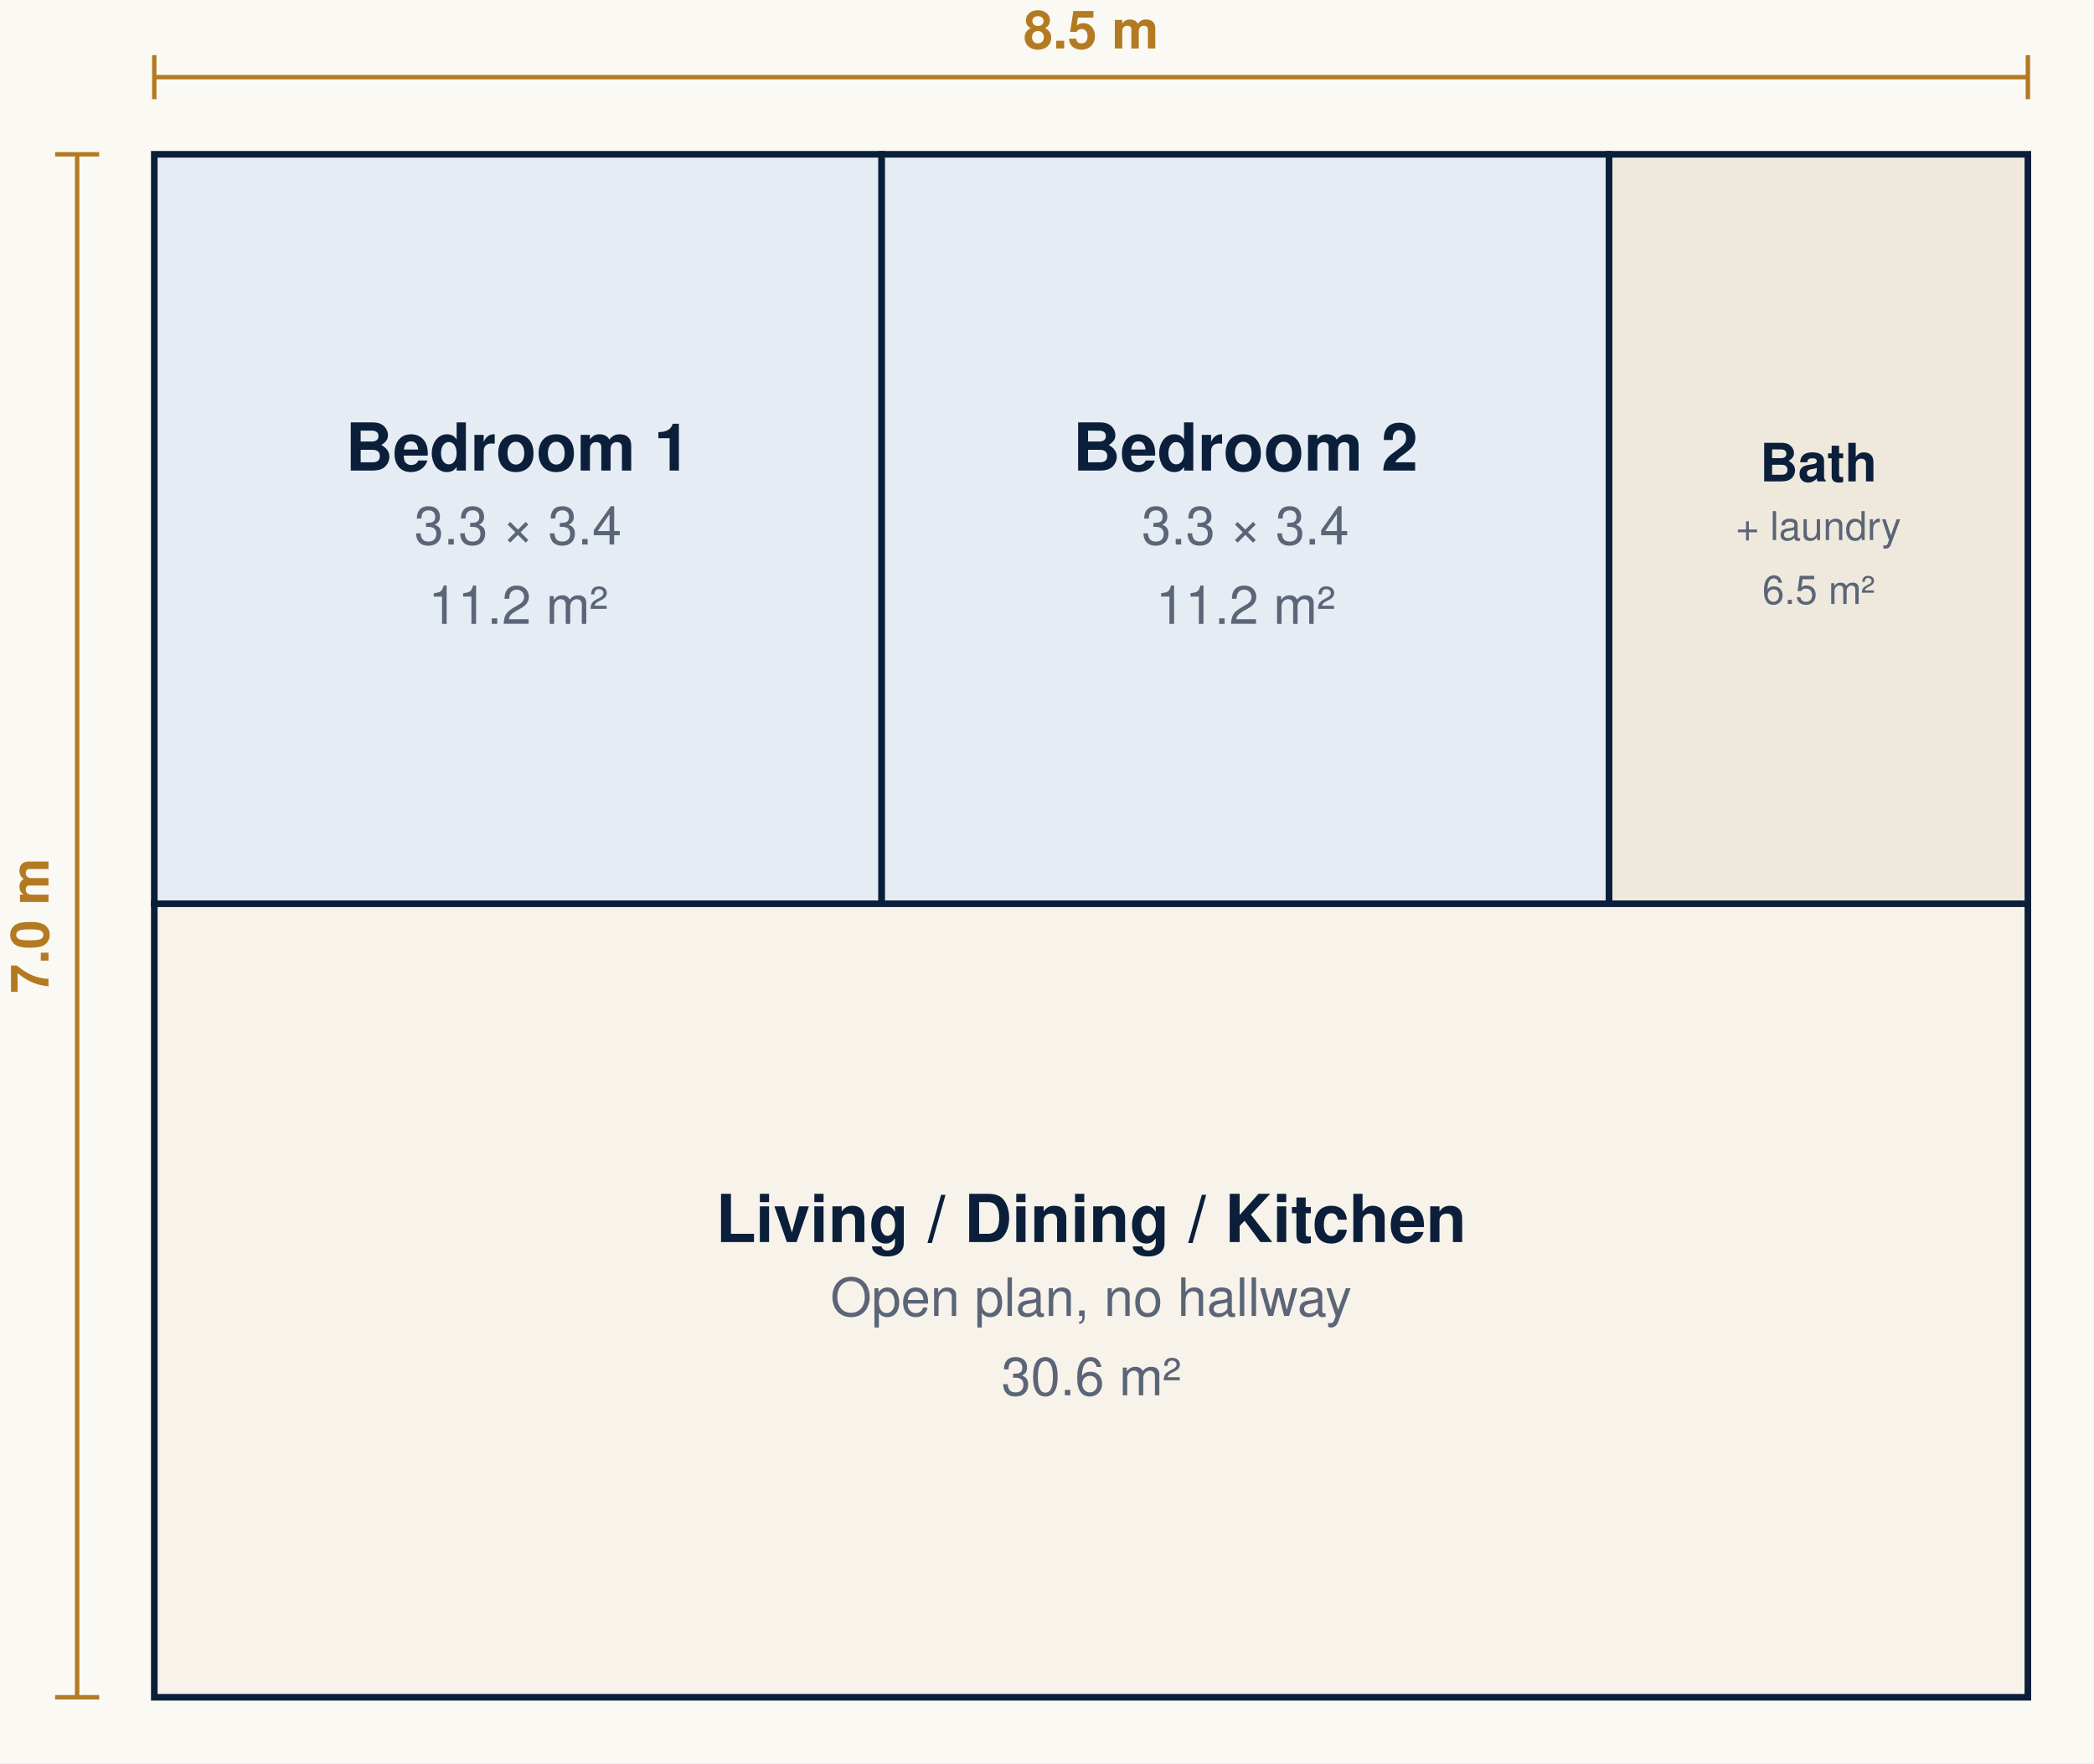
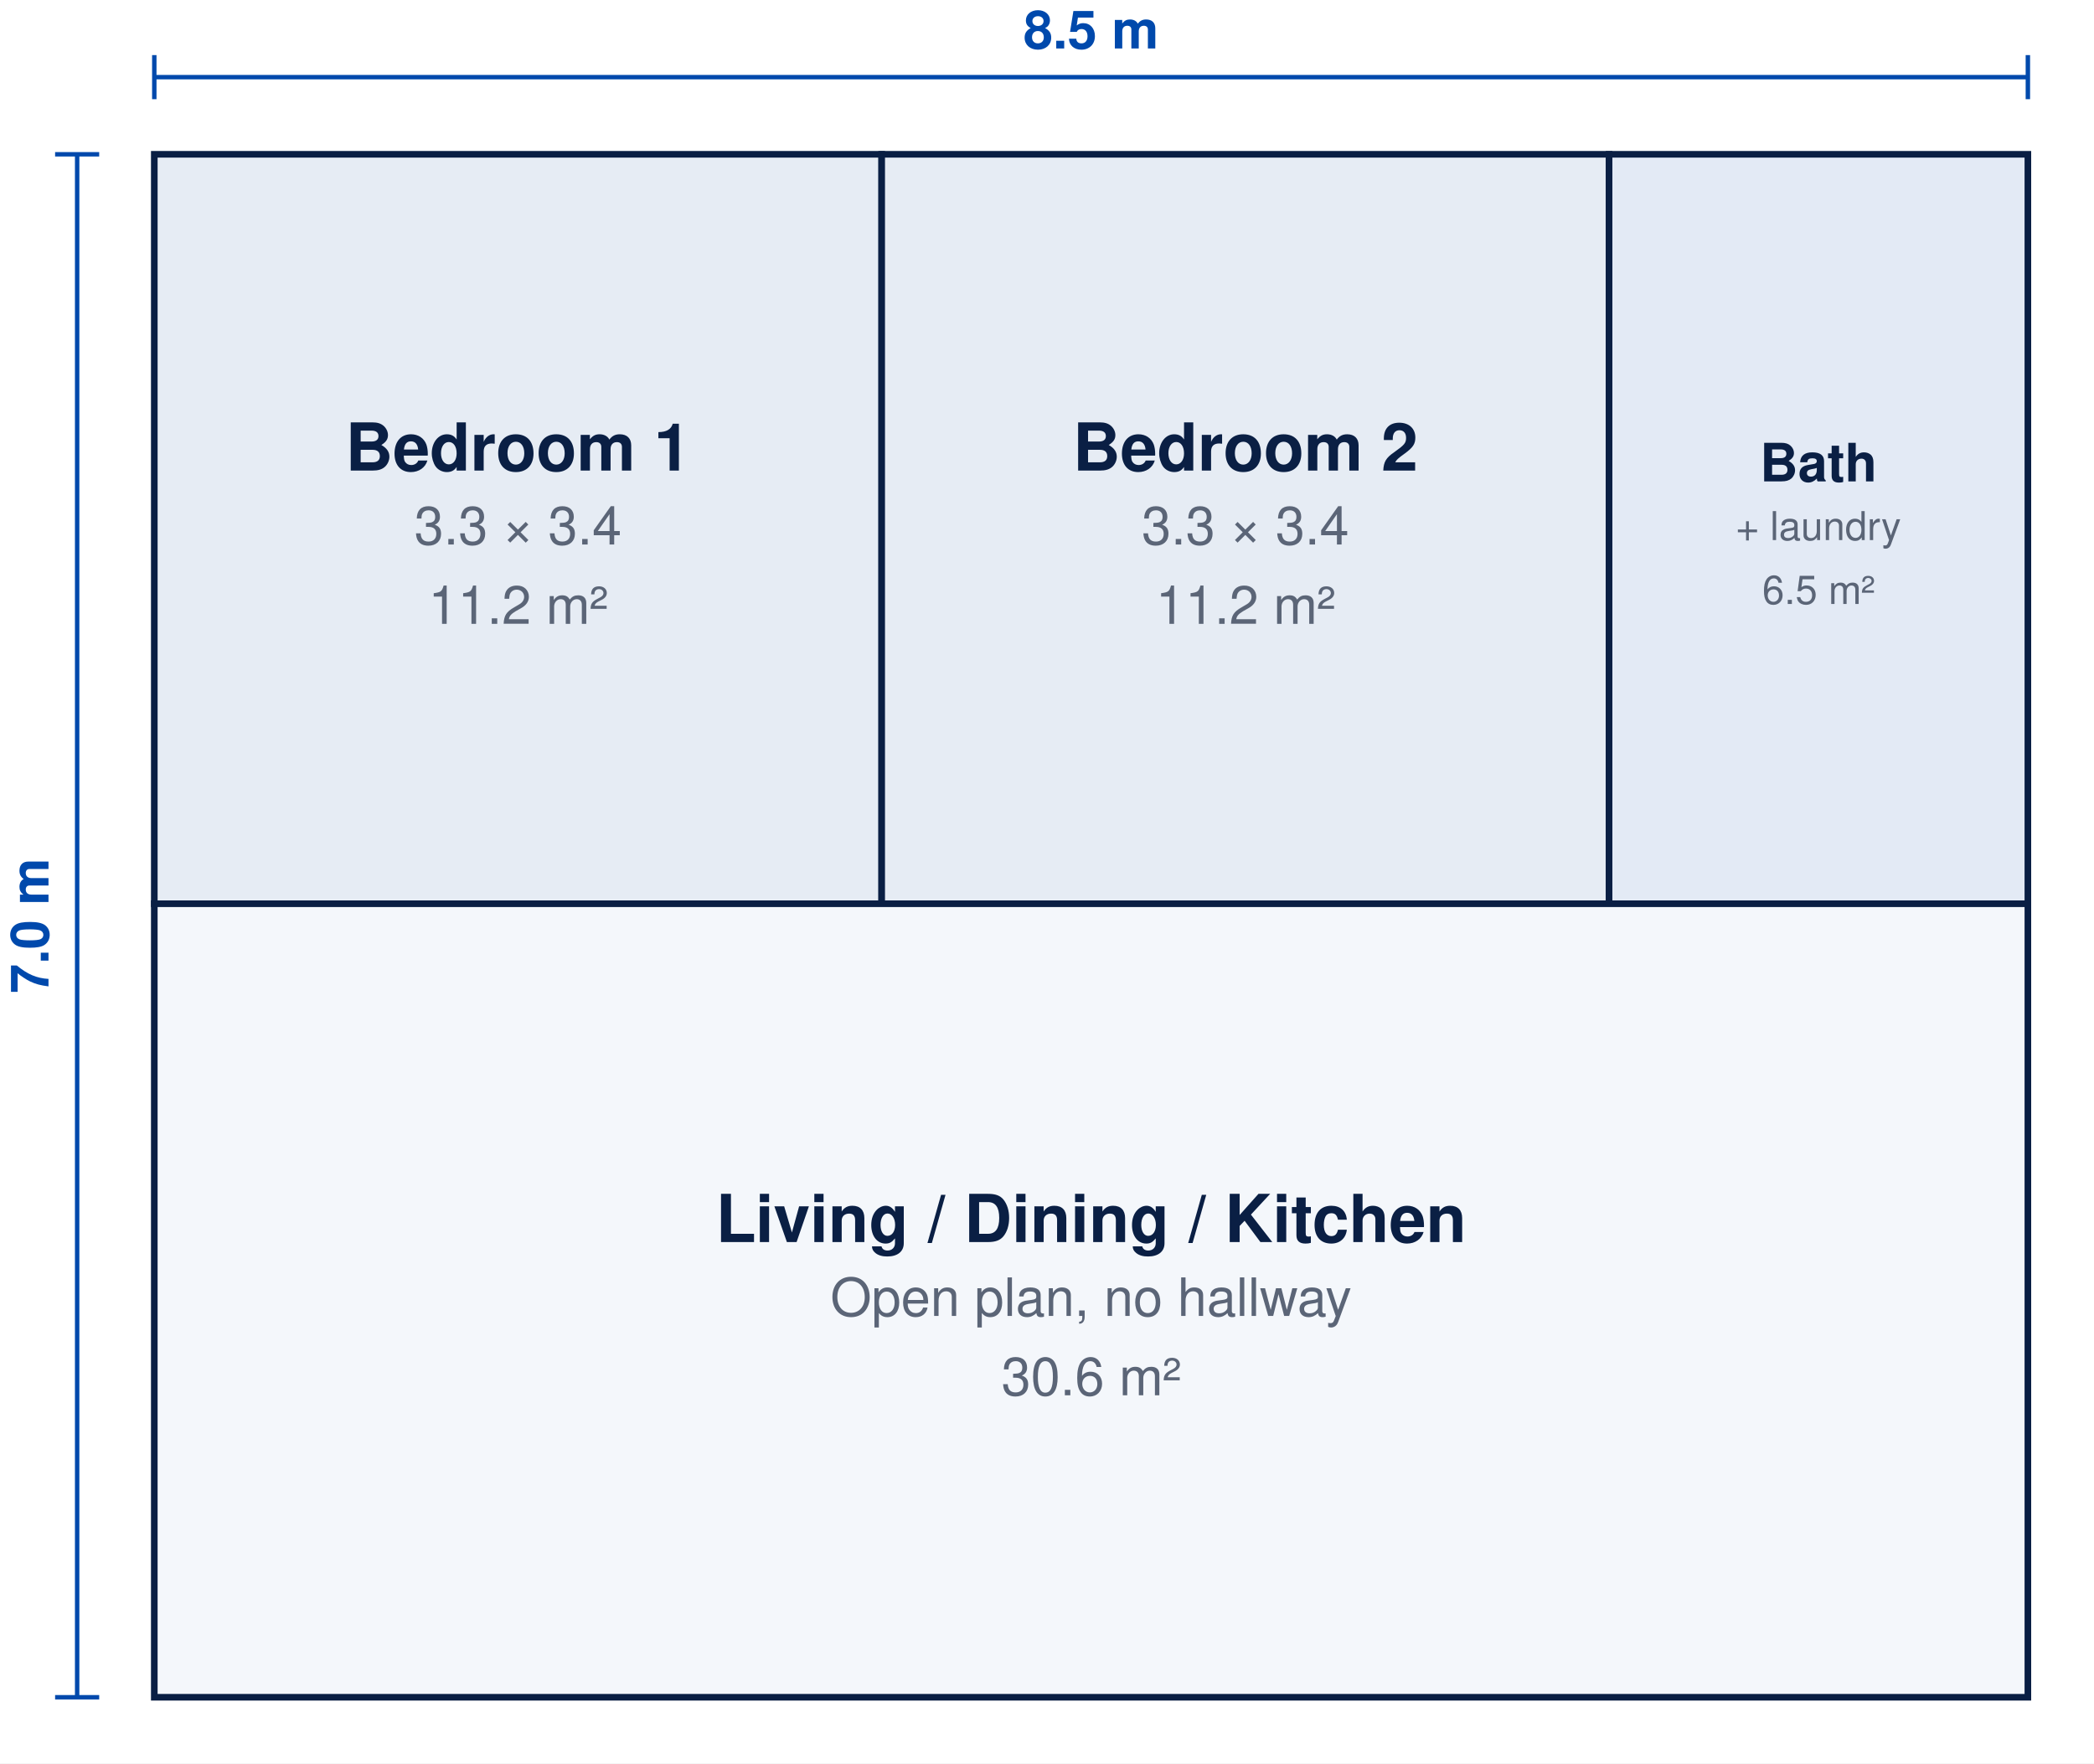
<svg xmlns="http://www.w3.org/2000/svg" viewBox="0 0 950 800" font-family="Archivo, Helvetica, Arial, sans-serif">
-   <rect width="950" height="800" fill="#fbf9f4" />
+   <rect width="950" height="800" fill="#ffffff" />
  <g transform="translate(70,70)">
-     <polygon points="0,0 330,0 330,340 0,340" fill="#e6ecf4" stroke="#0b1f3a" stroke-width="3" />
-     <text x="165" y="133" font-size="30" font-weight="700" fill="#0b1f3a" text-anchor="middle" dominant-baseline="middle">Bedroom 1</text>
+     <polygon points="0,0 330,0 330,340 0,340" fill="#e6ecf4" stroke="#0a1f44" stroke-width="3" />
+     <text x="165" y="133" font-size="30" font-weight="700" fill="#0a1f44" text-anchor="middle" dominant-baseline="middle">Bedroom 1</text>
    <text x="165" y="169" font-size="24" font-weight="400" fill="#5b6577" text-anchor="middle" dominant-baseline="middle">3.3 × 3.4</text>
    <text x="165" y="205" font-size="24" font-weight="400" fill="#5b6577" text-anchor="middle" dominant-baseline="middle">11.2 m²</text>
-     <polygon points="330,0 660,0 660,340 330,340" fill="#e6ecf4" stroke="#0b1f3a" stroke-width="3" />
-     <text x="495" y="133" font-size="30" font-weight="700" fill="#0b1f3a" text-anchor="middle" dominant-baseline="middle">Bedroom 2</text>
+     <polygon points="330,0 660,0 660,340 330,340" fill="#e6ecf4" stroke="#0a1f44" stroke-width="3" />
+     <text x="495" y="133" font-size="30" font-weight="700" fill="#0a1f44" text-anchor="middle" dominant-baseline="middle">Bedroom 2</text>
    <text x="495" y="169" font-size="24" font-weight="400" fill="#5b6577" text-anchor="middle" dominant-baseline="middle">3.3 × 3.4</text>
    <text x="495" y="205" font-size="24" font-weight="400" fill="#5b6577" text-anchor="middle" dominant-baseline="middle">11.2 m²</text>
-     <polygon points="660,0 850,0 850,340 660,340" fill="#efe9dd" stroke="#0b1f3a" stroke-width="3" />
-     <text x="755" y="140" font-size="24" font-weight="700" fill="#0b1f3a" text-anchor="middle" dominant-baseline="middle">Bath</text>
+     <polygon points="660,0 850,0 850,340 660,340" fill="#e3eaf5" stroke="#0a1f44" stroke-width="3" />
+     <text x="755" y="140" font-size="24" font-weight="700" fill="#0a1f44" text-anchor="middle" dominant-baseline="middle">Bath</text>
    <text x="755" y="169" font-size="18" font-weight="400" fill="#5b6577" text-anchor="middle" dominant-baseline="middle">+ laundry</text>
    <text x="755" y="198" font-size="18" font-weight="400" fill="#5b6577" text-anchor="middle" dominant-baseline="middle">6.5 m²</text>
-     <polygon points="0,340 850,340 850,700 0,700" fill="#f7f3ea" stroke="#0b1f3a" stroke-width="3" />
-     <text x="425" y="483" font-size="30" font-weight="700" fill="#0b1f3a" text-anchor="middle" dominant-baseline="middle">Living / Dining / Kitchen</text>
+     <polygon points="0,340 850,340 850,700 0,700" fill="#f4f7fb" stroke="#0a1f44" stroke-width="3" />
+     <text x="425" y="483" font-size="30" font-weight="700" fill="#0a1f44" text-anchor="middle" dominant-baseline="middle">Living / Dining / Kitchen</text>
    <text x="425" y="519" font-size="24" font-weight="400" fill="#5b6577" text-anchor="middle" dominant-baseline="middle">Open plan, no hallway</text>
    <text x="425" y="555" font-size="24" font-weight="400" fill="#5b6577" text-anchor="middle" dominant-baseline="middle">30.6 m²</text>
  </g>
-   <g stroke="#b47a22" stroke-width="2">
+   <g stroke="#0049ac" stroke-width="2">
    <line x1="70" y1="35" x2="920" y2="35" />
    <line x1="70" y1="25" x2="70" y2="45" />
    <line x1="920" y1="25" x2="920" y2="45" />
    <line x1="35" y1="70" x2="35" y2="770" />
    <line x1="25" y1="70" x2="45" y2="70" />
    <line x1="25" y1="770" x2="45" y2="770" />
  </g>
-   <text x="495" y="22" font-size="24" font-weight="600" fill="#b47a22" text-anchor="middle">8.5 m</text>
-   <text x="22" y="420" font-size="24" font-weight="600" fill="#b47a22" text-anchor="middle" transform="rotate(-90 22 420)">7.0 m</text>
+   <text x="495" y="22" font-size="24" font-weight="600" fill="#0049ac" text-anchor="middle">8.5 m</text>
+   <text x="22" y="420" font-size="24" font-weight="600" fill="#0049ac" text-anchor="middle" transform="rotate(-90 22 420)">7.0 m</text>
</svg>
